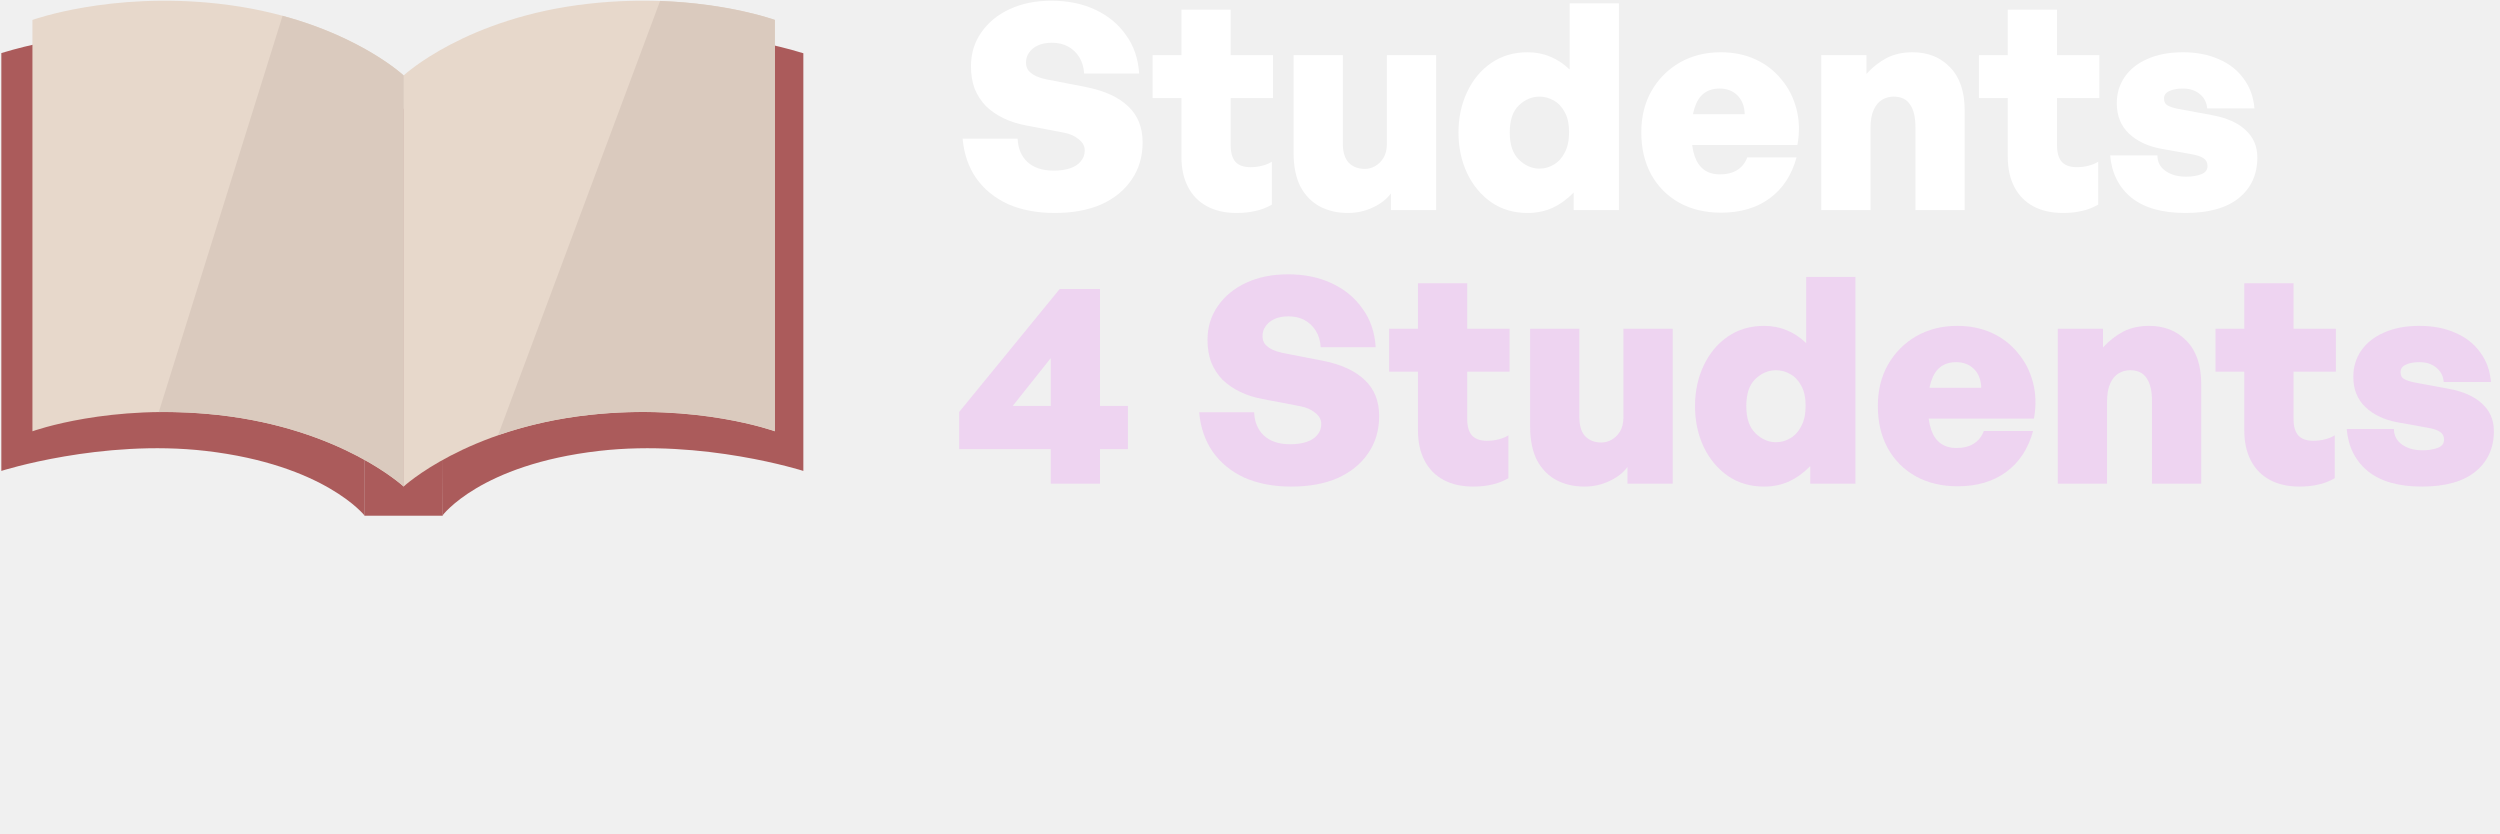
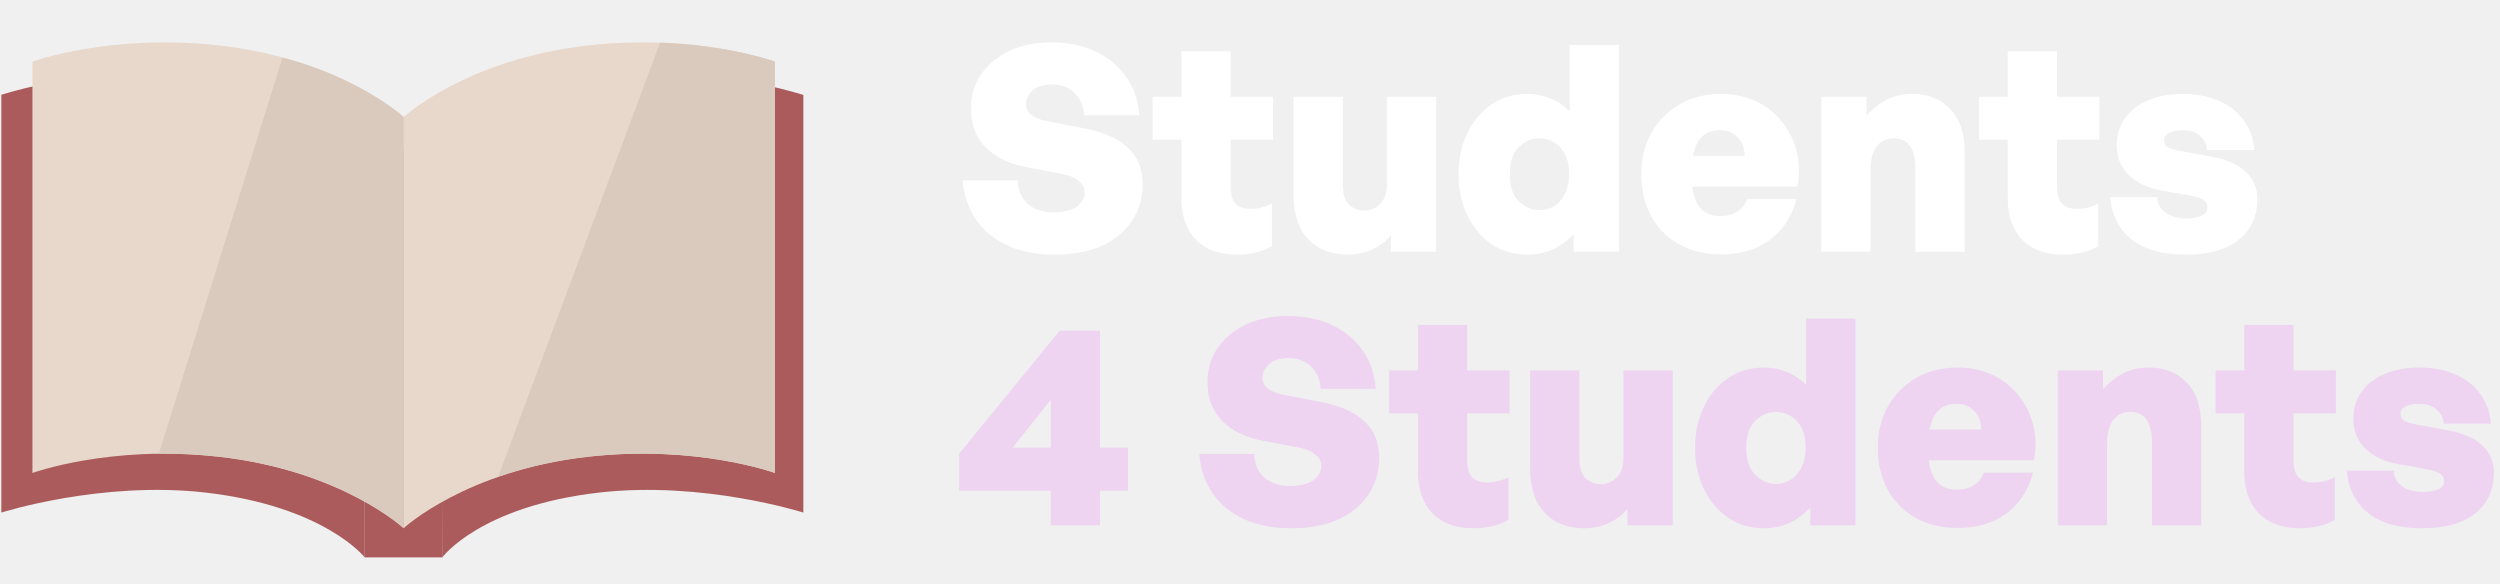
- <svg xmlns="http://www.w3.org/2000/svg" width="1500" height="500" viewBox="0 0 1500 500" fill="none" version="1.1" id="svg239489">
+ <svg xmlns="http://www.w3.org/2000/svg" width="1500" height="350" viewBox="0 0 1500 300" fill="none" version="1.1" id="svg239489">
  <defs id="defs239493" />
  <g id="g240172" transform="matrix(2.533064,0,0,2.533064,-1.2269,-0.6520015)">
    <path d="M 44.384,8.958 C 29.745,7.226 14.905,8.543 0.8,12.829 v 98.972 c 0,0 23.727,-7.572 48.389,-4.739 28.21,3.269 37.679,15.342 37.679,15.342 V 26.017 c 0,0 -14.271,-13.774 -42.484,-17.059 z" fill="#ab5b5b" id="path239441" />
    <path d="M 105.327,26.018 H 86.827 v 96.396 h 18.5 z" fill="#ab5b5b" id="path239443" />
    <path d="M 52.137,1.124 C 26.584,-1.708 8.168,4.982 8.168,4.982 V 102.416 c 0,0 18.416,-6.699 43.969,-3.867 29.22,3.242 43.956,16.962 43.956,16.962 V 18.14 c 0,0 -14.749,-13.783 -43.956,-17.015 z" fill="#e7d8cb" id="path239445" />
    <path d="m 147.217,8.959 c 14.632,-1.713 29.46,-0.382 43.553,3.911 v 98.932 c 0,0 -23.737,-7.571 -48.389,-4.739 -28.213,3.245 -37.107,15.318 -37.107,15.318 l -0.572,-96.397 c 0,0 14.302,-13.739 42.515,-17.025 z" fill="#ab5b5b" id="path239447" />
    <path d="m 140.049,1.124 c 25.541,-2.832 43.96,3.867 43.96,3.867 V 102.416 c 0,0 -18.419,-6.699 -43.96,-3.867 C 110.83,101.791 96.081,115.511 96.081,115.511 V 18.139 c 0,0 14.749,-13.783 43.968,-17.015 z" fill="#e7d8cb" id="path239449" />
    <path d="M 156.842,0.477 C 173.298,1.059 184.04,4.972 184.04,4.972 V 102.397 c 0,0 -18.416,-6.702 -43.957,-3.87 -7.363,0.781 -14.616,2.389 -21.62,4.792" fill="#dacabe" id="path239451" />
    <path d="m 38.098,97.858 c 4.699,-0.056 9.397,0.175 14.067,0.691 29.22,3.242 43.956,16.962 43.956,16.962 V 18.14 c 0,0 -9.597,-8.981 -28.707,-14.142" fill="#dacabe" id="path239453" />
  </g>
  <g id="g239992" transform="matrix(2.533064,0,0,2.533064,-1.2269,-0.6520015)">
    <path d="m 271.134,33.989 c 0,3.365 -0.864,6.299 -2.592,8.8 -1.683,2.501 -4.071,4.457 -7.163,5.867 -3.093,1.364 -6.777,2.047 -11.052,2.047 -4.23,0 -7.936,-0.705 -11.12,-2.115 -3.138,-1.455 -5.639,-3.502 -7.504,-6.14 -1.819,-2.638 -2.888,-5.753 -3.206,-9.346 h 13.03 c 0.091,2.319 0.864,4.161 2.319,5.526 1.501,1.364 3.57,2.046 6.208,2.046 1.501,0 2.797,-0.182 3.889,-0.546 1.091,-0.364 1.933,-0.91 2.524,-1.637 0.636,-0.728 0.955,-1.592 0.955,-2.592 0,-1.046 -0.478,-1.933 -1.433,-2.661 -0.909,-0.773 -2.092,-1.296 -3.547,-1.569 l -8.937,-1.706 c -1.956,-0.364 -3.729,-0.932 -5.321,-1.706 -1.592,-0.773 -2.979,-1.728 -4.161,-2.865 -1.137,-1.183 -2.024,-2.547 -2.661,-4.093 -0.591,-1.592 -0.887,-3.365 -0.887,-5.321 0,-3.047 0.819,-5.73 2.456,-8.05 1.637,-2.365 3.889,-4.207 6.754,-5.526 2.865,-1.319 6.14,-1.978 9.823,-1.978 3.912,0 7.368,0.705 10.37,2.115 3.047,1.41 5.48,3.411 7.299,6.003 1.865,2.547 2.911,5.594 3.138,9.141 h -13.03 c -0.091,-1.501 -0.477,-2.797 -1.159,-3.889 -0.683,-1.091 -1.569,-1.933 -2.661,-2.524 -1.091,-0.591 -2.365,-0.887 -3.82,-0.887 -1.274,0 -2.365,0.205 -3.275,0.614 -0.909,0.409 -1.614,0.978 -2.114,1.706 -0.501,0.682 -0.751,1.478 -0.751,2.388 0,0.728 0.205,1.364 0.614,1.91 0.455,0.5 1.046,0.932 1.774,1.296 0.727,0.318 1.523,0.569 2.387,0.75 l 9.483,1.842 c 4.366,0.864 7.686,2.388 9.96,4.571 2.274,2.138 3.411,4.98 3.411,8.527 z" fill="#ffffff" id="path239455" />
    <path d="m 301.748,38.56 v 10.165 c -1.273,0.728 -2.57,1.228 -3.889,1.501 -1.318,0.318 -2.797,0.477 -4.434,0.477 -2.729,0 -5.071,-0.523 -7.026,-1.569 -1.956,-1.046 -3.457,-2.57 -4.503,-4.571 -1.046,-2.001 -1.569,-4.389 -1.569,-7.163 V 23.483 h -6.822 V 13.319 h 6.822 V 2.54 h 11.666 v 10.779 h 10.028 v 10.165 h -10.028 v 11.188 c 0,1.774 0.386,3.093 1.159,3.957 0.773,0.819 1.956,1.228 3.548,1.228 0.955,0 1.864,-0.114 2.728,-0.341 0.91,-0.227 1.683,-0.546 2.32,-0.955 z" fill="#ffffff" id="path239457" />
    <path d="M 328.995,34.262 V 13.319 h 11.666 v 36.702 H 329.95 v -3.957 c -1,1.364 -2.433,2.479 -4.298,3.343 -1.819,0.864 -3.797,1.296 -5.935,1.296 -2.41,0 -4.593,-0.5 -6.549,-1.501 -1.955,-1.046 -3.502,-2.615 -4.639,-4.707 -1.091,-2.138 -1.637,-4.821 -1.637,-8.05 V 13.319 h 11.666 v 20.943 c 0,2.001 0.454,3.502 1.364,4.503 0.955,1 2.251,1.501 3.889,1.501 0.773,0 1.546,-0.205 2.319,-0.614 0.819,-0.455 1.501,-1.114 2.047,-1.978 0.545,-0.91 0.818,-2.047 0.818,-3.411 z" fill="#ffffff" id="path239459" />
    <path d="m 345.952,31.67 c 0,-3.547 0.682,-6.754 2.047,-9.619 1.364,-2.911 3.274,-5.207 5.73,-6.89 2.456,-1.683 5.321,-2.524 8.596,-2.524 1.91,0 3.683,0.341 5.321,1.023 1.682,0.682 3.229,1.705 4.639,3.07 V 1.039 H 383.95 V 50.021 h -10.71 v -4.161 c -1.501,1.546 -3.161,2.752 -4.98,3.616 -1.819,0.819 -3.798,1.228 -5.935,1.228 -3.275,0 -6.14,-0.841 -8.596,-2.524 -2.456,-1.728 -4.366,-4.025 -5.73,-6.89 -1.365,-2.911 -2.047,-6.117 -2.047,-9.619 z m 12.143,0 c 0,2.865 0.728,5.003 2.183,6.413 1.455,1.41 3.07,2.115 4.844,2.115 1.228,0 2.365,-0.318 3.411,-0.955 1.091,-0.637 1.955,-1.592 2.592,-2.865 0.682,-1.273 1.023,-2.865 1.023,-4.775 0,-1.956 -0.341,-3.547 -1.023,-4.775 -0.682,-1.273 -1.569,-2.206 -2.661,-2.797 -1.046,-0.591 -2.16,-0.887 -3.342,-0.887 -1.774,0 -3.389,0.682 -4.844,2.046 -1.455,1.364 -2.183,3.525 -2.183,6.481 z" fill="#ffffff" id="path239461" />
    <path d="m 408.152,50.635 c -3.775,0 -7.095,-0.796 -9.96,-2.388 -2.82,-1.592 -5.025,-3.82 -6.617,-6.686 -1.547,-2.865 -2.32,-6.185 -2.32,-9.96 0,-3.684 0.796,-6.936 2.388,-9.755 1.637,-2.865 3.866,-5.117 6.685,-6.754 2.866,-1.637 6.117,-2.456 9.756,-2.456 3.047,0 5.799,0.569 8.254,1.706 2.456,1.137 4.503,2.729 6.14,4.775 1.683,2.001 2.865,4.343 3.548,7.027 0.682,2.638 0.75,5.458 0.204,8.459 h -29.948 v -7.3 h 17.464 c -0.045,-1.865 -0.614,-3.343 -1.705,-4.434 -1.092,-1.091 -2.502,-1.637 -4.23,-1.637 -1.501,0 -2.752,0.387 -3.752,1.16 -0.955,0.728 -1.683,1.865 -2.183,3.411 -0.5,1.546 -0.751,3.502 -0.751,5.867 0,2.183 0.251,4.025 0.751,5.526 0.5,1.455 1.251,2.547 2.251,3.275 1.001,0.728 2.251,1.091 3.752,1.091 1.637,0 3.002,-0.341 4.093,-1.023 1.092,-0.682 1.888,-1.683 2.388,-3.002 h 11.666 c -1.137,4.184 -3.252,7.413 -6.345,9.687 -3.092,2.274 -6.935,3.411 -11.529,3.411 z" fill="#ffffff" id="path239463" />
    <path d="M 443.546,30.715 V 50.021 H 431.88 v -36.702 h 10.711 v 4.434 c 1.455,-1.592 3.047,-2.842 4.775,-3.752 1.774,-0.91 3.82,-1.364 6.14,-1.364 3.638,0 6.594,1.182 8.868,3.547 2.32,2.365 3.479,5.776 3.479,10.233 V 50.021 H 454.188 V 30.305 c 0,-2.32 -0.432,-4.093 -1.296,-5.321 -0.819,-1.228 -2.115,-1.842 -3.889,-1.842 -0.955,0 -1.864,0.25 -2.729,0.75 -0.818,0.5 -1.478,1.296 -1.978,2.388 -0.5,1.092 -0.75,2.57 -0.75,4.434 z" fill="#ffffff" id="path239465" />
    <path d="m 497.479,38.56 v 10.165 c -1.273,0.728 -2.57,1.228 -3.889,1.501 -1.318,0.318 -2.797,0.477 -4.434,0.477 -2.729,0 -5.071,-0.523 -7.026,-1.569 -1.956,-1.046 -3.457,-2.57 -4.503,-4.571 -1.046,-2.001 -1.569,-4.389 -1.569,-7.163 V 23.483 h -6.822 V 13.319 h 6.822 V 2.54 h 11.666 v 10.779 h 10.028 v 10.165 h -10.028 v 11.188 c 0,1.774 0.386,3.093 1.159,3.957 0.773,0.819 1.956,1.228 3.548,1.228 0.955,0 1.864,-0.114 2.729,-0.341 0.909,-0.227 1.682,-0.546 2.319,-0.955 z" fill="#ffffff" id="path239467" />
    <path d="m 535.172,37.537 c 0,4.048 -1.456,7.254 -4.366,9.619 -2.911,2.365 -7.141,3.547 -12.689,3.547 -5.503,0 -9.755,-1.205 -12.757,-3.616 -3.002,-2.456 -4.684,-5.799 -5.048,-10.028 H 511.5 c 0,1.546 0.636,2.774 1.91,3.684 1.273,0.91 2.911,1.364 4.912,1.364 1.319,0 2.478,-0.182 3.479,-0.546 1.046,-0.364 1.569,-1.023 1.569,-1.978 0,-0.819 -0.319,-1.433 -0.955,-1.842 -0.591,-0.409 -1.524,-0.728 -2.797,-0.955 l -7.231,-1.296 c -3.184,-0.591 -5.731,-1.796 -7.641,-3.616 -1.91,-1.819 -2.865,-4.207 -2.865,-7.163 0,-2.365 0.636,-4.457 1.91,-6.276 1.273,-1.819 3.07,-3.229 5.389,-4.23 2.365,-1.046 5.139,-1.569 8.323,-1.569 3.229,0 6.072,0.546 8.527,1.637 2.456,1.046 4.412,2.57 5.867,4.571 1.501,2.001 2.365,4.366 2.593,7.095 h -11.188 c -0.137,-1.455 -0.728,-2.592 -1.774,-3.411 -1.046,-0.864 -2.365,-1.296 -3.957,-1.296 -1.364,0 -2.456,0.205 -3.274,0.614 -0.819,0.364 -1.228,0.955 -1.228,1.774 0,0.773 0.295,1.319 0.887,1.637 0.591,0.318 1.455,0.591 2.592,0.819 l 7.777,1.433 c 3.547,0.637 6.231,1.819 8.05,3.547 1.864,1.683 2.797,3.843 2.797,6.481 z" fill="#ffffff" id="path239469" />
    <path d="m 267.655,106.643 h -6.617 v 8.186 h -11.666 v -8.186 h -21.694 v -8.8 l 23.809,-29.13 h 9.551 v 27.697 h 6.617 z M 240.367,96.41 h 9.005 V 85.086 Z" fill="#eed4f1" id="path239471" />
    <path d="m 327.162,98.798 c 0,3.365 -0.864,6.299 -2.593,8.8 -1.682,2.502 -4.07,4.457 -7.163,5.867 -3.092,1.364 -6.776,2.047 -11.051,2.047 -4.23,0 -7.936,-0.705 -11.12,-2.115 -3.138,-1.456 -5.639,-3.502 -7.504,-6.14 -1.819,-2.638 -2.888,-5.753 -3.206,-9.346 h 13.03 c 0.091,2.319 0.864,4.161 2.319,5.526 1.501,1.364 3.57,2.046 6.208,2.046 1.501,0 2.797,-0.182 3.889,-0.545 1.091,-0.364 1.932,-0.91 2.524,-1.638 0.636,-0.727 0.955,-1.591 0.955,-2.592 0,-1.046 -0.478,-1.933 -1.433,-2.661 -0.909,-0.773 -2.092,-1.296 -3.547,-1.569 l -8.937,-1.706 c -1.956,-0.364 -3.729,-0.932 -5.321,-1.706 -1.592,-0.773 -2.979,-1.728 -4.162,-2.865 -1.137,-1.183 -2.023,-2.547 -2.66,-4.093 -0.591,-1.592 -0.887,-3.365 -0.887,-5.321 0,-3.047 0.819,-5.73 2.456,-8.05 1.637,-2.365 3.888,-4.207 6.754,-5.526 2.865,-1.319 6.139,-1.978 9.823,-1.978 3.912,0 7.368,0.705 10.37,2.115 3.047,1.41 5.48,3.411 7.299,6.003 1.865,2.547 2.911,5.594 3.138,9.141 h -13.03 c -0.091,-1.501 -0.477,-2.797 -1.159,-3.889 -0.683,-1.091 -1.569,-1.933 -2.661,-2.524 -1.092,-0.591 -2.365,-0.887 -3.82,-0.887 -1.274,0 -2.365,0.205 -3.275,0.614 -0.909,0.409 -1.614,0.978 -2.115,1.706 -0.5,0.682 -0.75,1.478 -0.75,2.388 0,0.728 0.205,1.364 0.614,1.91 0.455,0.5 1.046,0.932 1.774,1.296 0.727,0.318 1.523,0.569 2.387,0.75 l 9.483,1.842 c 4.366,0.864 7.686,2.388 9.96,4.571 2.274,2.138 3.411,4.98 3.411,8.527 z" fill="#eed4f1" id="path239473" />
    <path d="m 357.776,103.369 v 10.164 c -1.274,0.728 -2.57,1.228 -3.889,1.501 -1.319,0.318 -2.797,0.478 -4.434,0.478 -2.729,0 -5.071,-0.523 -7.027,-1.569 -1.955,-1.046 -3.456,-2.57 -4.502,-4.571 -1.046,-2.001 -1.569,-4.389 -1.569,-7.163 V 88.292 h -6.822 V 78.127 h 6.822 V 67.349 h 11.665 v 10.779 h 10.029 V 88.292 H 348.02 V 99.48 c 0,1.774 0.387,3.093 1.16,3.957 0.773,0.818 1.956,1.228 3.548,1.228 0.955,0 1.864,-0.114 2.728,-0.341 0.91,-0.228 1.683,-0.546 2.32,-0.955 z" fill="#eed4f1" id="path239475" />
    <path d="M 385.023,99.071 V 78.127 h 11.666 v 36.702 h -10.711 v -3.956 c -1,1.364 -2.433,2.478 -4.298,3.342 -1.819,0.865 -3.797,1.297 -5.935,1.297 -2.41,0 -4.593,-0.501 -6.549,-1.501 -1.955,-1.046 -3.502,-2.615 -4.639,-4.707 -1.091,-2.138 -1.637,-4.821 -1.637,-8.05 V 78.127 h 11.665 v 20.943 c 0,2.001 0.455,3.502 1.365,4.502 0.955,1.001 2.251,1.501 3.888,1.501 0.774,0 1.547,-0.205 2.32,-0.614 0.818,-0.455 1.501,-1.114 2.046,-1.978 0.546,-0.91 0.819,-2.047 0.819,-3.411 z" fill="#eed4f1" id="path239477" />
    <path d="m 401.98,96.478 c 0,-3.547 0.682,-6.754 2.046,-9.619 1.365,-2.911 3.275,-5.207 5.731,-6.89 2.456,-1.683 5.321,-2.524 8.596,-2.524 1.91,0 3.683,0.341 5.321,1.023 1.682,0.682 3.229,1.706 4.639,3.07 V 65.848 h 11.665 v 48.981 h -10.71 v -4.161 c -1.501,1.546 -3.161,2.752 -4.98,3.616 -1.82,0.818 -3.798,1.228 -5.935,1.228 -3.275,0 -6.14,-0.842 -8.596,-2.525 -2.456,-1.728 -4.366,-4.024 -5.731,-6.89 -1.364,-2.91 -2.046,-6.117 -2.046,-9.619 z m 12.143,0 c 0,2.865 0.728,5.003 2.183,6.413 1.455,1.41 3.07,2.115 4.844,2.115 1.227,0 2.364,-0.319 3.41,-0.955 1.092,-0.637 1.956,-1.592 2.593,-2.865 0.682,-1.274 1.023,-2.866 1.023,-4.776 0,-1.956 -0.341,-3.547 -1.023,-4.775 -0.682,-1.273 -1.569,-2.206 -2.661,-2.797 -1.046,-0.591 -2.16,-0.887 -3.342,-0.887 -1.774,0 -3.389,0.682 -4.844,2.047 -1.455,1.364 -2.183,3.525 -2.183,6.481 z" fill="#eed4f1" id="path239479" />
    <path d="m 464.18,115.443 c -3.775,0 -7.095,-0.796 -9.96,-2.387 -2.82,-1.592 -5.026,-3.821 -6.617,-6.686 -1.547,-2.865 -2.32,-6.185 -2.32,-9.96 0,-3.684 0.796,-6.936 2.388,-9.755 1.637,-2.865 3.866,-5.117 6.685,-6.754 2.866,-1.637 6.117,-2.456 9.756,-2.456 3.047,0 5.798,0.569 8.254,1.706 2.456,1.137 4.503,2.729 6.14,4.775 1.683,2.001 2.865,4.343 3.547,7.027 0.683,2.638 0.751,5.458 0.205,8.459 H 452.31 v -7.3 h 17.464 c -0.046,-1.865 -0.614,-3.343 -1.706,-4.434 -1.091,-1.091 -2.501,-1.637 -4.229,-1.637 -1.501,0 -2.752,0.387 -3.752,1.16 -0.955,0.728 -1.683,1.865 -2.183,3.411 -0.501,1.546 -0.751,3.502 -0.751,5.867 0,2.183 0.25,4.025 0.751,5.526 0.5,1.455 1.25,2.547 2.251,3.275 1.001,0.727 2.251,1.091 3.752,1.091 1.637,0 3.002,-0.341 4.093,-1.023 1.092,-0.682 1.888,-1.683 2.388,-3.002 h 11.665 c -1.137,4.184 -3.251,7.413 -6.344,9.687 -3.093,2.274 -6.936,3.411 -11.529,3.411 z" fill="#eed4f1" id="path239481" />
    <path d="M 499.574,95.523 V 114.829 H 487.908 V 78.127 h 10.71 v 4.434 c 1.456,-1.592 3.048,-2.842 4.776,-3.752 1.774,-0.91 3.82,-1.364 6.14,-1.364 3.638,0 6.594,1.182 8.868,3.547 2.32,2.365 3.479,5.776 3.479,10.233 V 114.829 H 510.216 V 95.114 c 0,-2.32 -0.432,-4.093 -1.296,-5.321 -0.819,-1.228 -2.115,-1.842 -3.889,-1.842 -0.955,0 -1.865,0.25 -2.729,0.75 -0.818,0.5 -1.478,1.296 -1.978,2.388 -0.5,1.091 -0.75,2.57 -0.75,4.434 z" fill="#eed4f1" id="path239483" />
    <path d="m 553.507,103.369 v 10.164 c -1.274,0.728 -2.57,1.228 -3.889,1.501 -1.319,0.318 -2.797,0.478 -4.434,0.478 -2.729,0 -5.071,-0.523 -7.027,-1.569 -1.955,-1.046 -3.456,-2.57 -4.502,-4.571 -1.046,-2.001 -1.569,-4.389 -1.569,-7.163 V 88.292 h -6.822 V 78.127 h 6.822 V 67.349 h 11.665 V 78.127 H 553.78 V 88.292 H 543.751 V 99.48 c 0,1.774 0.387,3.093 1.16,3.957 0.773,0.818 1.956,1.228 3.548,1.228 0.955,0 1.864,-0.114 2.728,-0.341 0.91,-0.228 1.683,-0.546 2.32,-0.955 z" fill="#eed4f1" id="path239485" />
    <path d="m 591.2,102.345 c 0,4.048 -1.456,7.254 -4.366,9.619 -2.911,2.365 -7.141,3.548 -12.689,3.548 -5.503,0 -9.756,-1.206 -12.757,-3.616 -3.002,-2.456 -4.685,-5.799 -5.048,-10.028 h 11.188 c 0,1.546 0.636,2.774 1.91,3.684 1.273,0.909 2.91,1.364 4.911,1.364 1.319,0 2.479,-0.182 3.48,-0.546 1.046,-0.364 1.569,-1.023 1.569,-1.978 0,-0.819 -0.319,-1.433 -0.955,-1.842 -0.592,-0.409 -1.524,-0.728 -2.797,-0.955 l -7.232,-1.296 c -3.183,-0.592 -5.73,-1.797 -7.64,-3.616 -1.91,-1.819 -2.865,-4.207 -2.865,-7.163 0,-2.365 0.636,-4.457 1.91,-6.276 1.273,-1.819 3.07,-3.229 5.389,-4.23 2.365,-1.046 5.139,-1.569 8.323,-1.569 3.229,0 6.071,0.546 8.527,1.637 2.456,1.046 4.412,2.57 5.867,4.571 1.501,2.001 2.365,4.366 2.592,7.095 h -11.188 c -0.136,-1.455 -0.727,-2.592 -1.773,-3.411 -1.046,-0.864 -2.365,-1.296 -3.957,-1.296 -1.364,0 -2.456,0.205 -3.274,0.614 -0.819,0.364 -1.228,0.955 -1.228,1.774 0,0.773 0.295,1.319 0.886,1.637 0.592,0.318 1.456,0.591 2.593,0.819 l 7.777,1.433 c 3.547,0.637 6.23,1.819 8.05,3.547 1.864,1.683 2.797,3.843 2.797,6.481 z" fill="#eed4f1" id="path239487" />
  </g>
</svg>
